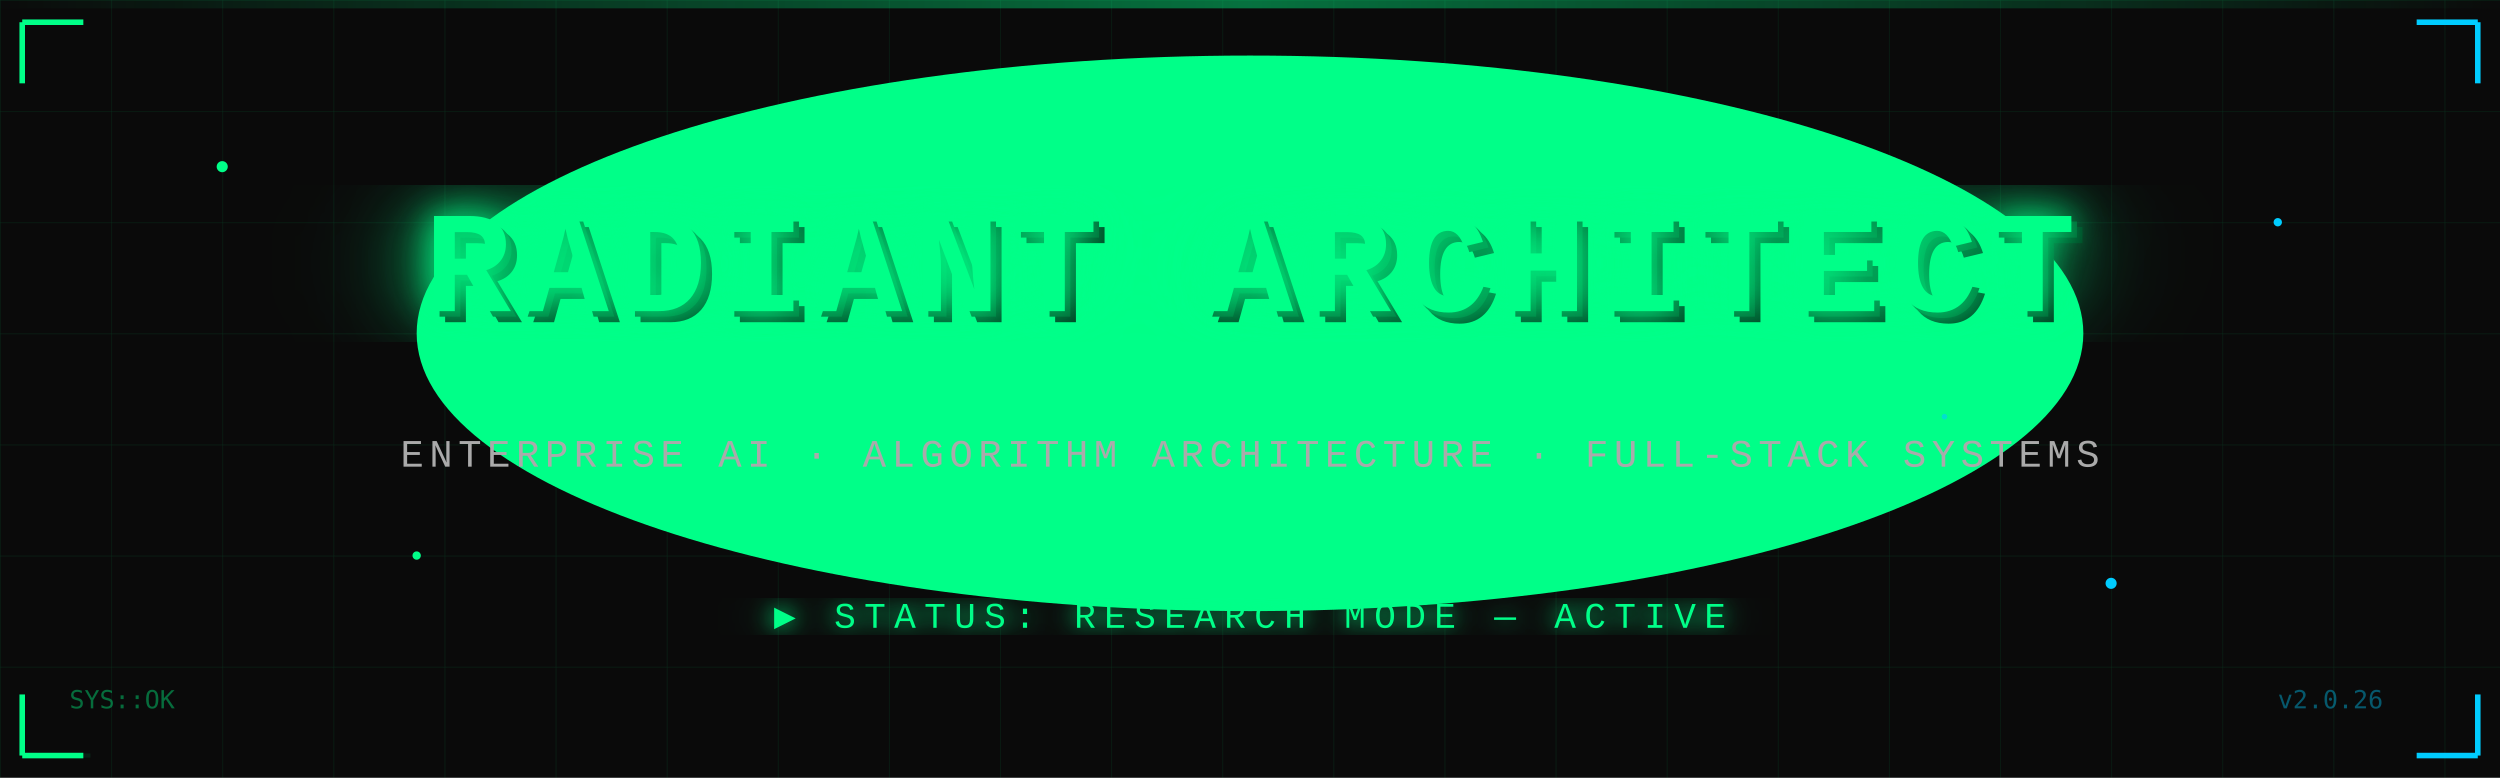
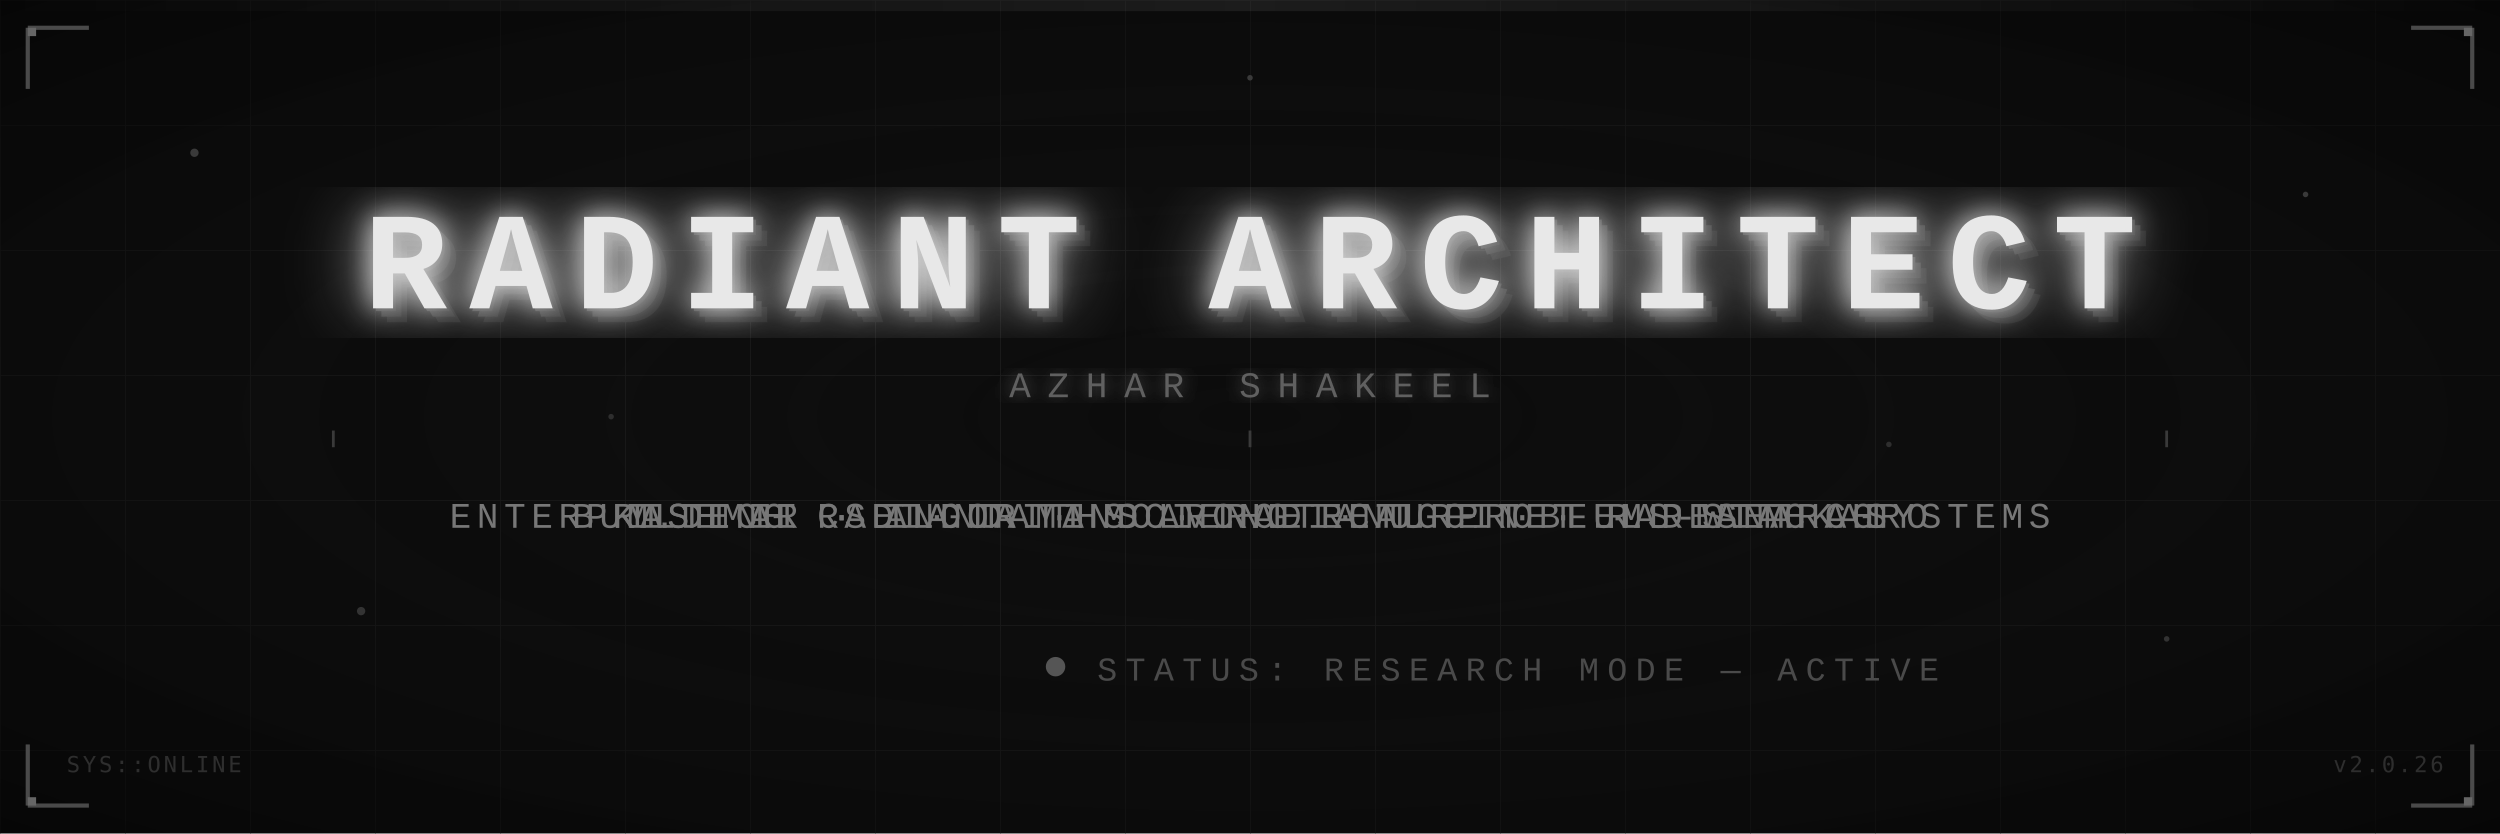
- <svg xmlns="http://www.w3.org/2000/svg" width="900" height="280" viewBox="0 0 900 280">
+ <svg xmlns="http://www.w3.org/2000/svg" width="900" height="300" viewBox="0 0 900 300">
  <defs>
-     <filter id="glow" x="-20%" y="-20%" width="140%" height="140%">
-       <feGaussianBlur stdDeviation="4" result="blur1" />
-       <feGaussianBlur stdDeviation="8" result="blur2" />
+     <filter id="titleGlow" x="-20%" y="-30%" width="140%" height="160%">
+       <feGaussianBlur stdDeviation="5" result="b1" />
+       <feGaussianBlur stdDeviation="12" result="b2" />
      <feMerge>
-         <feMergeNode in="blur2" />
-         <feMergeNode in="blur1" />
+         <feMergeNode in="b2" />
+         <feMergeNode in="b1" />
        <feMergeNode in="SourceGraphic" />
      </feMerge>
    </filter>
-     <filter id="strongGlow" x="-30%" y="-30%" width="160%" height="160%">
-       <feGaussianBlur stdDeviation="6" result="blur1" />
-       <feGaussianBlur stdDeviation="12" result="blur2" />
-       <feGaussianBlur stdDeviation="20" result="blur3" />
+     <filter id="nameGlow" x="-10%" y="-20%" width="120%" height="140%">
+       <feGaussianBlur stdDeviation="3" result="b1" />
      <feMerge>
-         <feMergeNode in="blur3" />
-         <feMergeNode in="blur2" />
-         <feMergeNode in="blur1" />
+         <feMergeNode in="b1" />
        <feMergeNode in="SourceGraphic" />
      </feMerge>
    </filter>
+     <pattern id="grid" width="45" height="45" patternUnits="userSpaceOnUse">
+       <path d="M 45 0 L 0 0 0 45" fill="none" stroke="#1e1e1e" stroke-width="0.6" />
+     </pattern>
    <linearGradient id="scanGrad" x1="0%" y1="0%" x2="100%" y2="0%">
-       <stop offset="0%" style="stop-color:#00ff88;stop-opacity:0" />
-       <stop offset="50%" style="stop-color:#00ff88;stop-opacity:0.6" />
-       <stop offset="100%" style="stop-color:#00ff88;stop-opacity:0" />
+       <stop offset="0%" style="stop-color:#ffffff;stop-opacity:0" />
+       <stop offset="50%" style="stop-color:#ffffff;stop-opacity:0.07" />
+       <stop offset="100%" style="stop-color:#ffffff;stop-opacity:0" />
    </linearGradient>
    <linearGradient id="borderGrad" x1="0%" y1="0%" x2="100%" y2="0%">
-       <stop offset="0%" style="stop-color:#00ff88;stop-opacity:0" />
-       <stop offset="30%" style="stop-color:#00ff88;stop-opacity:1" />
-       <stop offset="70%" style="stop-color:#00ccff;stop-opacity:1" />
-       <stop offset="100%" style="stop-color:#00ccff;stop-opacity:0" />
+       <stop offset="0%" style="stop-color:#2a2a2a;stop-opacity:0" />
+       <stop offset="40%" style="stop-color:#555555;stop-opacity:1" />
+       <stop offset="60%" style="stop-color:#444444;stop-opacity:1" />
+       <stop offset="100%" style="stop-color:#2a2a2a;stop-opacity:0" />
    </linearGradient>
-     <pattern id="grid" width="40" height="40" patternUnits="userSpaceOnUse">
-       <path d="M 40 0 L 0 0 0 40" fill="none" stroke="#00ff88" stroke-width="0.3" opacity="0.15" />
-     </pattern>
  </defs>
  <style>
+     /* Scan sweep */
    @keyframes scanSweep {
-       0% { transform: translateY(-10px); opacity: 0; }
-       10% { opacity: 1; }
-       90% { opacity: 1; }
-       100% { transform: translateY(290px); opacity: 0; }
-     }
-     @keyframes float1 {
-       0%, 100% { transform: translate(0px, 0px); opacity: 0.8; }
-       33% { transform: translate(8px, -12px); opacity: 0.4; }
-       66% { transform: translate(-6px, -6px); opacity: 1; }
-     }
-     @keyframes float2 {
-       0%, 100% { transform: translate(0px, 0px); opacity: 0.5; }
-       33% { transform: translate(-10px, 8px); opacity: 1; }
-       66% { transform: translate(5px, -10px); opacity: 0.3; }
-     }
-     @keyframes float3 {
-       0%, 100% { transform: translate(0px, 0px); opacity: 1; }
-       50% { transform: translate(12px, 6px); opacity: 0.2; }
-     }
-     @keyframes borderFlow {
-       0% { stroke-dashoffset: 2000; }
+       0%   { transform: translateY(-5px); opacity: 0; }
+       5%   { opacity: 1; }
+       95%  { opacity: 1; }
+       100% { transform: translateY(305px); opacity: 0; }
+     }
+     /* Title pulse */
+     @keyframes titlePulse {
+       0%, 100% { opacity: 1; }
+       48%       { opacity: 1; }
+       50%       { opacity: 0.65; }
+       52%       { opacity: 1; }
+       88%       { opacity: 1; }
+       90%       { opacity: 0.5; }
+       92%       { opacity: 1; }
+     }
+     /* Corner flicker */
+     @keyframes flicker {
+       0%, 100% { opacity: 0.6; }
+       50%       { opacity: 0.3; }
+       80%       { opacity: 0.8; }
+       93%       { opacity: 0.2; }
+       95%       { opacity: 0.7; }
+     }
+     /* Name slide in */
+     @keyframes nameIn {
+       0%   { opacity: 0; letter-spacing: 12px; }
+       100% { opacity: 1; letter-spacing: 6px; }
+     }
+     /* Border draw */
+     @keyframes borderDraw {
+       0%   { stroke-dashoffset: 2400; }
      100% { stroke-dashoffset: 0; }
    }
-     @keyframes blink {
+     /* Rotating messages - 4 messages, each shows 3s out of 12s total */
+     @keyframes msg1 {
+       0%   { opacity: 0; }
+       3%   { opacity: 1; }
+       22%  { opacity: 1; }
+       25%  { opacity: 0; }
+       100% { opacity: 0; }
+     }
+     @keyframes msg2 {
+       0%   { opacity: 0; }
+       25%  { opacity: 0; }
+       28%  { opacity: 1; }
+       47%  { opacity: 1; }
+       50%  { opacity: 0; }
+       100% { opacity: 0; }
+     }
+     @keyframes msg3 {
+       0%   { opacity: 0; }
+       50%  { opacity: 0; }
+       53%  { opacity: 1; }
+       72%  { opacity: 1; }
+       75%  { opacity: 0; }
+       100% { opacity: 0; }
+     }
+     @keyframes msg4 {
+       0%   { opacity: 0; }
+       75%  { opacity: 0; }
+       78%  { opacity: 1; }
+       97%  { opacity: 1; }
+       100% { opacity: 0; }
+     }
+     /* Particle drift */
+     @keyframes drift1 {
+       0%, 100% { transform: translate(0,0); opacity: 0.4; }
+       50%       { transform: translate(10px, -14px); opacity: 0.15; }
+     }
+     @keyframes drift2 {
+       0%, 100% { transform: translate(0,0); opacity: 0.2; }
+       50%       { transform: translate(-8px, 10px); opacity: 0.5; }
+     }
+     /* Divider extend */
+     @keyframes lineIn {
+       from { stroke-dashoffset: 700; }
+       to   { stroke-dashoffset: 0; }
+     }
+     /* RADIANT ARCHITECT letter spacing breathe */
+     @keyframes titleBreathe {
+       0%, 100% { letter-spacing: 8px; }
+       50%       { letter-spacing: 14px; }
+     }
+     /* Status dot blink */
+     @keyframes dotBlink {
      0%, 100% { opacity: 1; }
-       45% { opacity: 1; }
-       50% { opacity: 0; }
-       55% { opacity: 1; }
-     }
-     @keyframes cornerFlicker {
-       0%, 100% { opacity: 1; }
-       92% { opacity: 1; }
-       93% { opacity: 0.2; }
-       94% { opacity: 1; }
-       97% { opacity: 0.4; }
-       98% { opacity: 1; }
-     }
-     @keyframes subtitleFade {
-       0% { opacity: 0; }
-       100% { opacity: 1; }
-     }
-     @keyframes lineExtend {
-       0% { stroke-dashoffset: 600; }
-       100% { stroke-dashoffset: 0; }
-     }
-     @keyframes glowPulse {
-       0%, 100% { opacity: 1; }
-       50% { opacity: 0.85; }
-     }
-     @keyframes bgGlow {
-       0%, 100% { opacity: 0.03; }
-       50% { opacity: 0.08; }
+       50%       { opacity: 0; }
    }
  </style>
-   <rect width="900" height="280" fill="#0a0a0a" />
-   <rect width="900" height="280" fill="url(#grid)" />
-   <ellipse cx="450" cy="120" rx="300" ry="100" fill="#00ff88">
-     <animate attributeName="opacity" values="0.03;0.08;0.03" dur="3s" repeatCount="indefinite" />
-     <animate attributeName="ry" values="100;120;100" dur="3s" repeatCount="indefinite" />
-   </ellipse>
-   <rect x="8" y="8" width="884" height="264" rx="4" ry="4" fill="none" stroke="url(#borderGrad)" stroke-width="1.5" stroke-dasharray="2000" stroke-dashoffset="2000">
-     <animate attributeName="stroke-dashoffset" from="2000" to="0" dur="3s" fill="freeze" />
+   <rect width="900" height="300" fill="#0c0c0c" />
+   <rect width="900" height="300" fill="url(#grid)" />
+   <radialGradient id="vig" cx="50%" cy="50%" r="70%">
+     <stop offset="0%" style="stop-color:#161616;stop-opacity:0" />
+     <stop offset="100%" style="stop-color:#050505;stop-opacity:0.8" />
+   </radialGradient>
+   <rect width="900" height="300" fill="url(#vig)" />
+   <rect x="10" y="10" width="880" height="280" rx="3" ry="3" fill="none" stroke="url(#borderGrad)" stroke-width="1" stroke-dasharray="2400" stroke-dashoffset="2400">
+     <animate attributeName="stroke-dashoffset" from="2400" to="0" dur="2.5s" fill="freeze" />
  </rect>
-   <g style="animation: cornerFlicker 4s infinite;">
-     <line x1="8" y1="30" x2="8" y2="8" stroke="#00ff88" stroke-width="2" />
-     <line x1="8" y1="8" x2="30" y2="8" stroke="#00ff88" stroke-width="2" />
-   </g>
-   <g style="animation: cornerFlicker 4s 0.5s infinite;">
-     <line x1="892" y1="30" x2="892" y2="8" stroke="#00ccff" stroke-width="2" />
-     <line x1="892" y1="8" x2="870" y2="8" stroke="#00ccff" stroke-width="2" />
-   </g>
-   <g style="animation: cornerFlicker 4s 1s infinite;">
-     <line x1="8" y1="250" x2="8" y2="272" stroke="#00ff88" stroke-width="2" />
-     <line x1="8" y1="272" x2="30" y2="272" stroke="#00ff88" stroke-width="2" />
-   </g>
-   <g style="animation: cornerFlicker 4s 1.5s infinite;">
-     <line x1="892" y1="250" x2="892" y2="272" stroke="#00ccff" stroke-width="2" />
-     <line x1="892" y1="272" x2="870" y2="272" stroke="#00ccff" stroke-width="2" />
-   </g>
-   <rect x="0" y="0" width="900" height="3" fill="url(#scanGrad)" opacity="0.7" style="animation: scanSweep 4s linear infinite;" />
-   <circle cx="80" cy="60" r="2" fill="#00ff88" style="animation: float1 5s ease-in-out infinite;" />
-   <circle cx="820" cy="80" r="1.5" fill="#00ccff" style="animation: float2 6s ease-in-out infinite;" />
-   <circle cx="150" cy="200" r="1.5" fill="#00ff88" style="animation: float3 4s ease-in-out infinite;" />
-   <circle cx="760" cy="210" r="2" fill="#00ccff" style="animation: float1 7s ease-in-out 1s infinite;" />
-   <circle cx="450" cy="30" r="1.5" fill="#00ff88" style="animation: float2 5.5s ease-in-out 0.5s infinite;" />
-   <circle cx="200" cy="140" r="1" fill="#00ff88" opacity="0.6" style="animation: float3 8s ease-in-out 2s infinite;" />
-   <circle cx="700" cy="150" r="1" fill="#00ccff" opacity="0.6" style="animation: float1 6s ease-in-out 3s infinite;" />
-   <text x="454" y="116" text-anchor="middle" font-family="'Courier New', monospace" font-size="52" font-weight="bold" fill="#002211" letter-spacing="4">RADIANT ARCHITECT</text>
-   <text x="452" y="114" text-anchor="middle" font-family="'Courier New', monospace" font-size="52" font-weight="bold" fill="#004422" letter-spacing="4">RADIANT ARCHITECT</text>
-   <text x="450" y="112" text-anchor="middle" font-family="'Courier New', monospace" font-size="52" font-weight="bold" fill="#00ff88" letter-spacing="4" filter="url(#strongGlow)" style="animation: glowPulse 2.5s ease-in-out infinite;">
+   <g style="animation: flicker 5s 0s infinite;">
+     <line x1="10" y1="32" x2="10" y2="10" stroke="#4a4a4a" stroke-width="1.5" />
+     <line x1="10" y1="10" x2="32" y2="10" stroke="#4a4a4a" stroke-width="1.5" />
+     <rect x="10" y="10" width="3" height="3" fill="#666666" />
+   </g>
+   <g style="animation: flicker 5s 1.2s infinite;">
+     <line x1="890" y1="32" x2="890" y2="10" stroke="#4a4a4a" stroke-width="1.5" />
+     <line x1="890" y1="10" x2="868" y2="10" stroke="#4a4a4a" stroke-width="1.5" />
+     <rect x="887" y="10" width="3" height="3" fill="#666666" />
+   </g>
+   <g style="animation: flicker 5s 0.6s infinite;">
+     <line x1="10" y1="268" x2="10" y2="290" stroke="#4a4a4a" stroke-width="1.5" />
+     <line x1="10" y1="290" x2="32" y2="290" stroke="#4a4a4a" stroke-width="1.5" />
+     <rect x="10" y="287" width="3" height="3" fill="#666666" />
+   </g>
+   <g style="animation: flicker 5s 1.8s infinite;">
+     <line x1="890" y1="268" x2="890" y2="290" stroke="#4a4a4a" stroke-width="1.5" />
+     <line x1="890" y1="290" x2="868" y2="290" stroke="#4a4a4a" stroke-width="1.5" />
+     <rect x="887" y="287" width="3" height="3" fill="#666666" />
+   </g>
+   <rect x="0" y="0" width="900" height="4" fill="url(#scanGrad)" style="animation: scanSweep 5s linear infinite;" />
+   <circle cx="70" cy="55" r="1.5" fill="#3a3a3a" style="animation: drift1 6s ease-in-out infinite;" />
+   <circle cx="830" cy="70" r="1" fill="#3a3a3a" style="animation: drift2 7s ease-in-out infinite;" />
+   <circle cx="130" cy="220" r="1.5" fill="#333" style="animation: drift1 5s ease-in-out 1s infinite;" />
+   <circle cx="780" cy="230" r="1" fill="#333" style="animation: drift2 8s ease-in-out 2s infinite;" />
+   <circle cx="450" cy="28" r="1" fill="#3a3a3a" style="animation: drift1 9s ease-in-out 0.5s infinite;" />
+   <circle cx="220" cy="150" r="1" fill="#2e2e2e" style="animation: drift2 6s ease-in-out 3s infinite;" />
+   <circle cx="680" cy="160" r="1" fill="#2e2e2e" style="animation: drift1 7s ease-in-out 1.5s infinite;" />
+   <text x="455" y="116" text-anchor="middle" font-family="'Courier New', Courier, monospace" font-size="50" font-weight="bold" letter-spacing="8" fill="#1a1a1a">RADIANT ARCHITECT</text>
+   <text x="453" y="114" text-anchor="middle" font-family="'Courier New', Courier, monospace" font-size="50" font-weight="bold" letter-spacing="8" fill="#262626">RADIANT ARCHITECT</text>
+   <text x="451" y="112" text-anchor="middle" font-family="'Courier New', Courier, monospace" font-size="50" font-weight="bold" letter-spacing="8" fill="#303030">RADIANT ARCHITECT</text>
+   <text x="450" y="111" text-anchor="middle" font-family="'Courier New', Courier, monospace" font-size="50" font-weight="bold" letter-spacing="8" fill="#e8e8e8" filter="url(#titleGlow)" style="animation: titlePulse 6s infinite;">
    RADIANT ARCHITECT
  </text>
-   <line x1="150" y1="140" x2="750" y2="140" stroke="#00ff88" stroke-width="0.8" opacity="0.35" stroke-dasharray="600" stroke-dashoffset="600">
-     <animate attributeName="stroke-dashoffset" from="600" to="0" dur="2s" begin="0.5s" fill="freeze" />
+   <text x="450" y="143" text-anchor="middle" font-family="'Courier New', Courier, monospace" font-size="13" letter-spacing="6" fill="#606060" filter="url(#nameGlow)" style="animation: nameIn 1.5s ease 0.8s both;">
+     AZHAR  SHAKEEL
+   </text>
+   <line x1="120" y1="158" x2="780" y2="158" stroke="#2a2a2a" stroke-width="1" stroke-dasharray="700" stroke-dashoffset="700">
+     <animate attributeName="stroke-dashoffset" from="700" to="0" dur="1.8s" begin="0.5s" fill="freeze" />
  </line>
-   <text x="450" y="168" text-anchor="middle" font-family="'Courier New', monospace" font-size="14" fill="#aaaaaa" letter-spacing="2" style="animation: subtitleFade 2s ease 1s both;">
+   <line x1="120" y1="155" x2="120" y2="161" stroke="#3a3a3a" stroke-width="1" />
+   <line x1="450" y1="155" x2="450" y2="161" stroke="#3a3a3a" stroke-width="1" />
+   <line x1="780" y1="155" x2="780" y2="161" stroke="#3a3a3a" stroke-width="1" />
+   <text x="450" y="190" text-anchor="middle" font-family="'Courier New', Courier, monospace" font-size="13" letter-spacing="2" fill="#777777" style="animation: msg1 12s linear infinite;">
    ENTERPRISE AI  ·  ALGORITHM ARCHITECTURE  ·  FULL-STACK SYSTEMS
  </text>
-   <line x1="200" y1="192" x2="700" y2="192" stroke="#00ccff" stroke-width="0.8" opacity="0.25" stroke-dasharray="500" stroke-dashoffset="500">
-     <animate attributeName="stroke-dashoffset" from="500" to="0" dur="2s" begin="1s" fill="freeze" />
+   <text x="450" y="190" text-anchor="middle" font-family="'Courier New', Courier, monospace" font-size="13" letter-spacing="2" fill="#777777" style="animation: msg2 12s linear infinite;">
+     BUILDING  RADIANT MIND  ·  RADIANT FIT  ·  RADIANT AGRO
+   </text>
+   <text x="450" y="190" text-anchor="middle" font-family="'Courier New', Courier, monospace" font-size="13" letter-spacing="2" fill="#777777" style="animation: msg3 12s linear infinite;">
+     M.TECH CSE  ·  DATA SCIENCE  ·  UGC NET  ·  RESEARCH
+   </text>
+   <text x="450" y="190" text-anchor="middle" font-family="'Courier New', Courier, monospace" font-size="13" letter-spacing="2" fill="#777777" style="animation: msg4 12s linear infinite;">
+     KASHMIR  ·  INDIA  ·  SOLVING REAL PROBLEMS WITH AI
+   </text>
+   <line x1="200" y1="210" x2="700" y2="210" stroke="#222222" stroke-width="1" stroke-dasharray="500" stroke-dashoffset="500">
+     <animate attributeName="stroke-dashoffset" from="500" to="0" dur="1.8s" begin="1s" fill="freeze" />
  </line>
-   <text x="450" y="226" text-anchor="middle" font-family="'Courier New', monospace" font-size="13" fill="#00ff88" letter-spacing="3" filter="url(#glow)" style="animation: blink 3s infinite;">
-     ▶  STATUS: RESEARCH MODE — ACTIVE
-   </text>
-   <text x="25" y="255" font-family="monospace" font-size="9" fill="#00ff88" opacity="0.4">SYS::OK</text>
-   <text x="820" y="255" font-family="monospace" font-size="9" fill="#00ccff" opacity="0.4">v2.0.26</text>
+   <g>
+     <circle cx="380" cy="240" r="3.5" fill="#555555" style="animation: dotBlink 1.2s ease-in-out infinite;" />
+     <text x="395" y="245" text-anchor="start" font-family="'Courier New', Courier, monospace" font-size="12" letter-spacing="3" fill="#4a4a4a">
+       STATUS: RESEARCH MODE — ACTIVE
+     </text>
+   </g>
+   <text x="24" y="278" font-family="monospace" font-size="8" fill="#2e2e2e" letter-spacing="1">SYS::ONLINE</text>
+   <text x="840" y="278" font-family="monospace" font-size="8" fill="#2e2e2e" letter-spacing="1">v2.0.26</text>
</svg>
